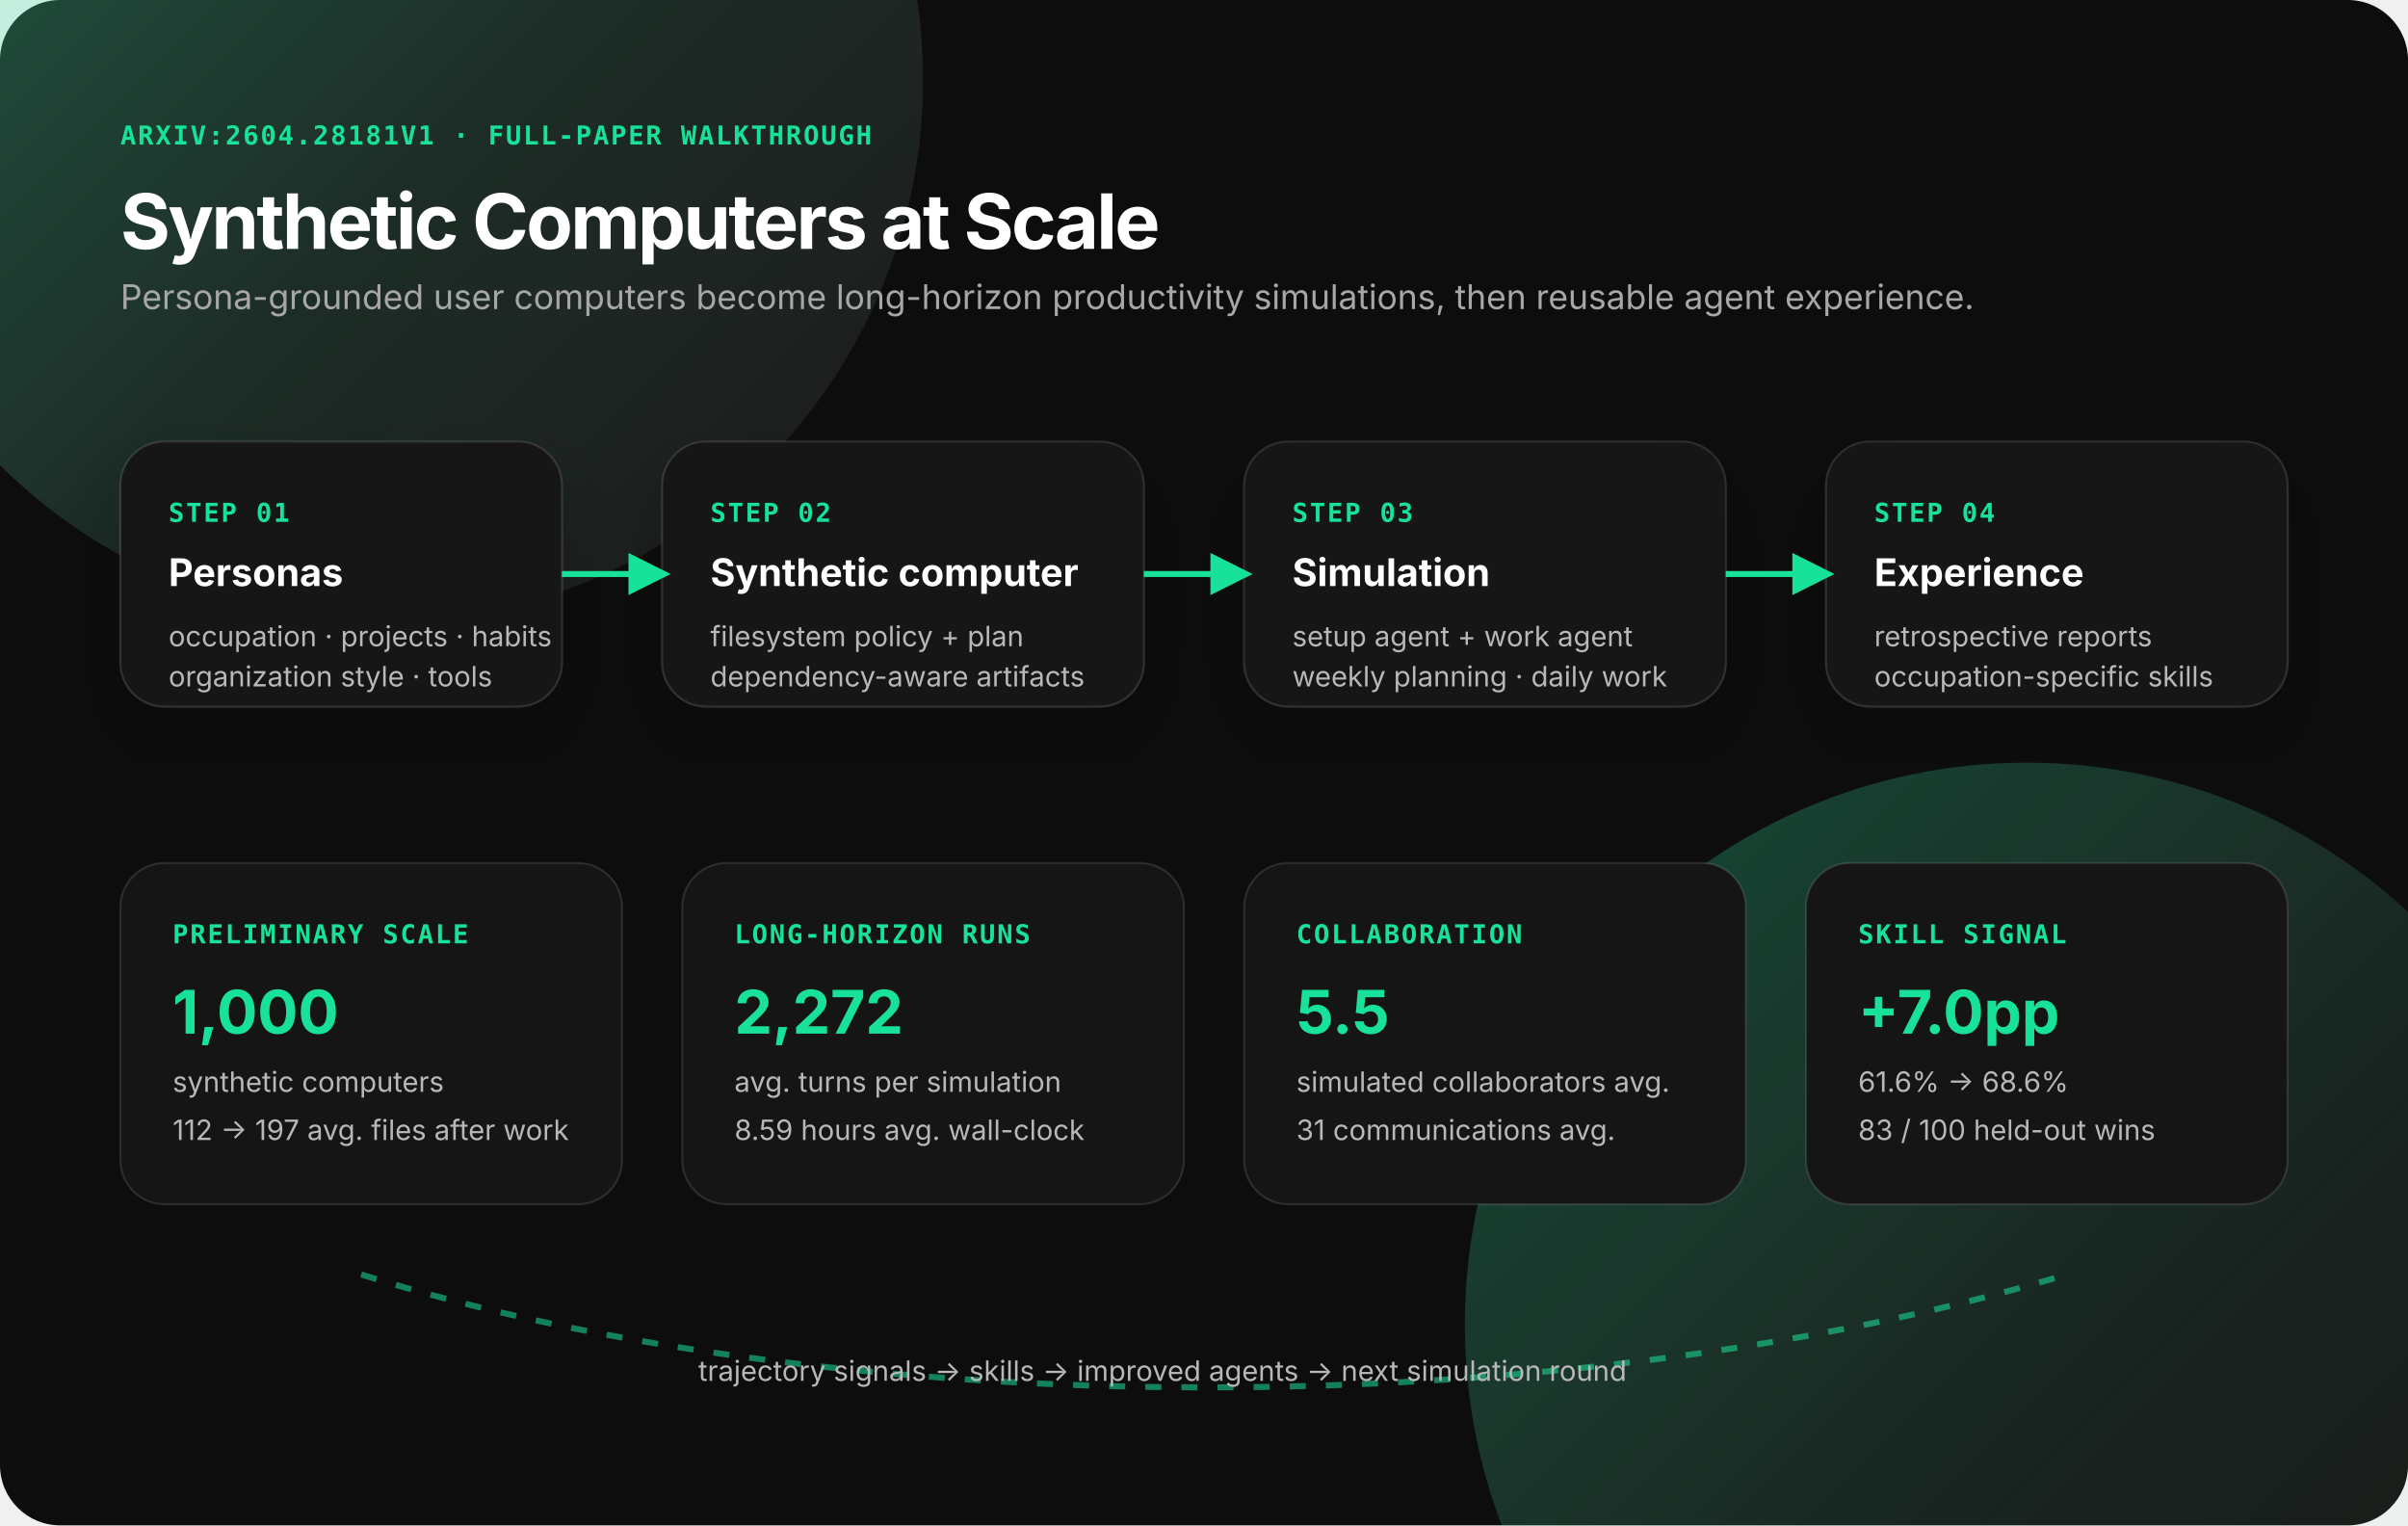
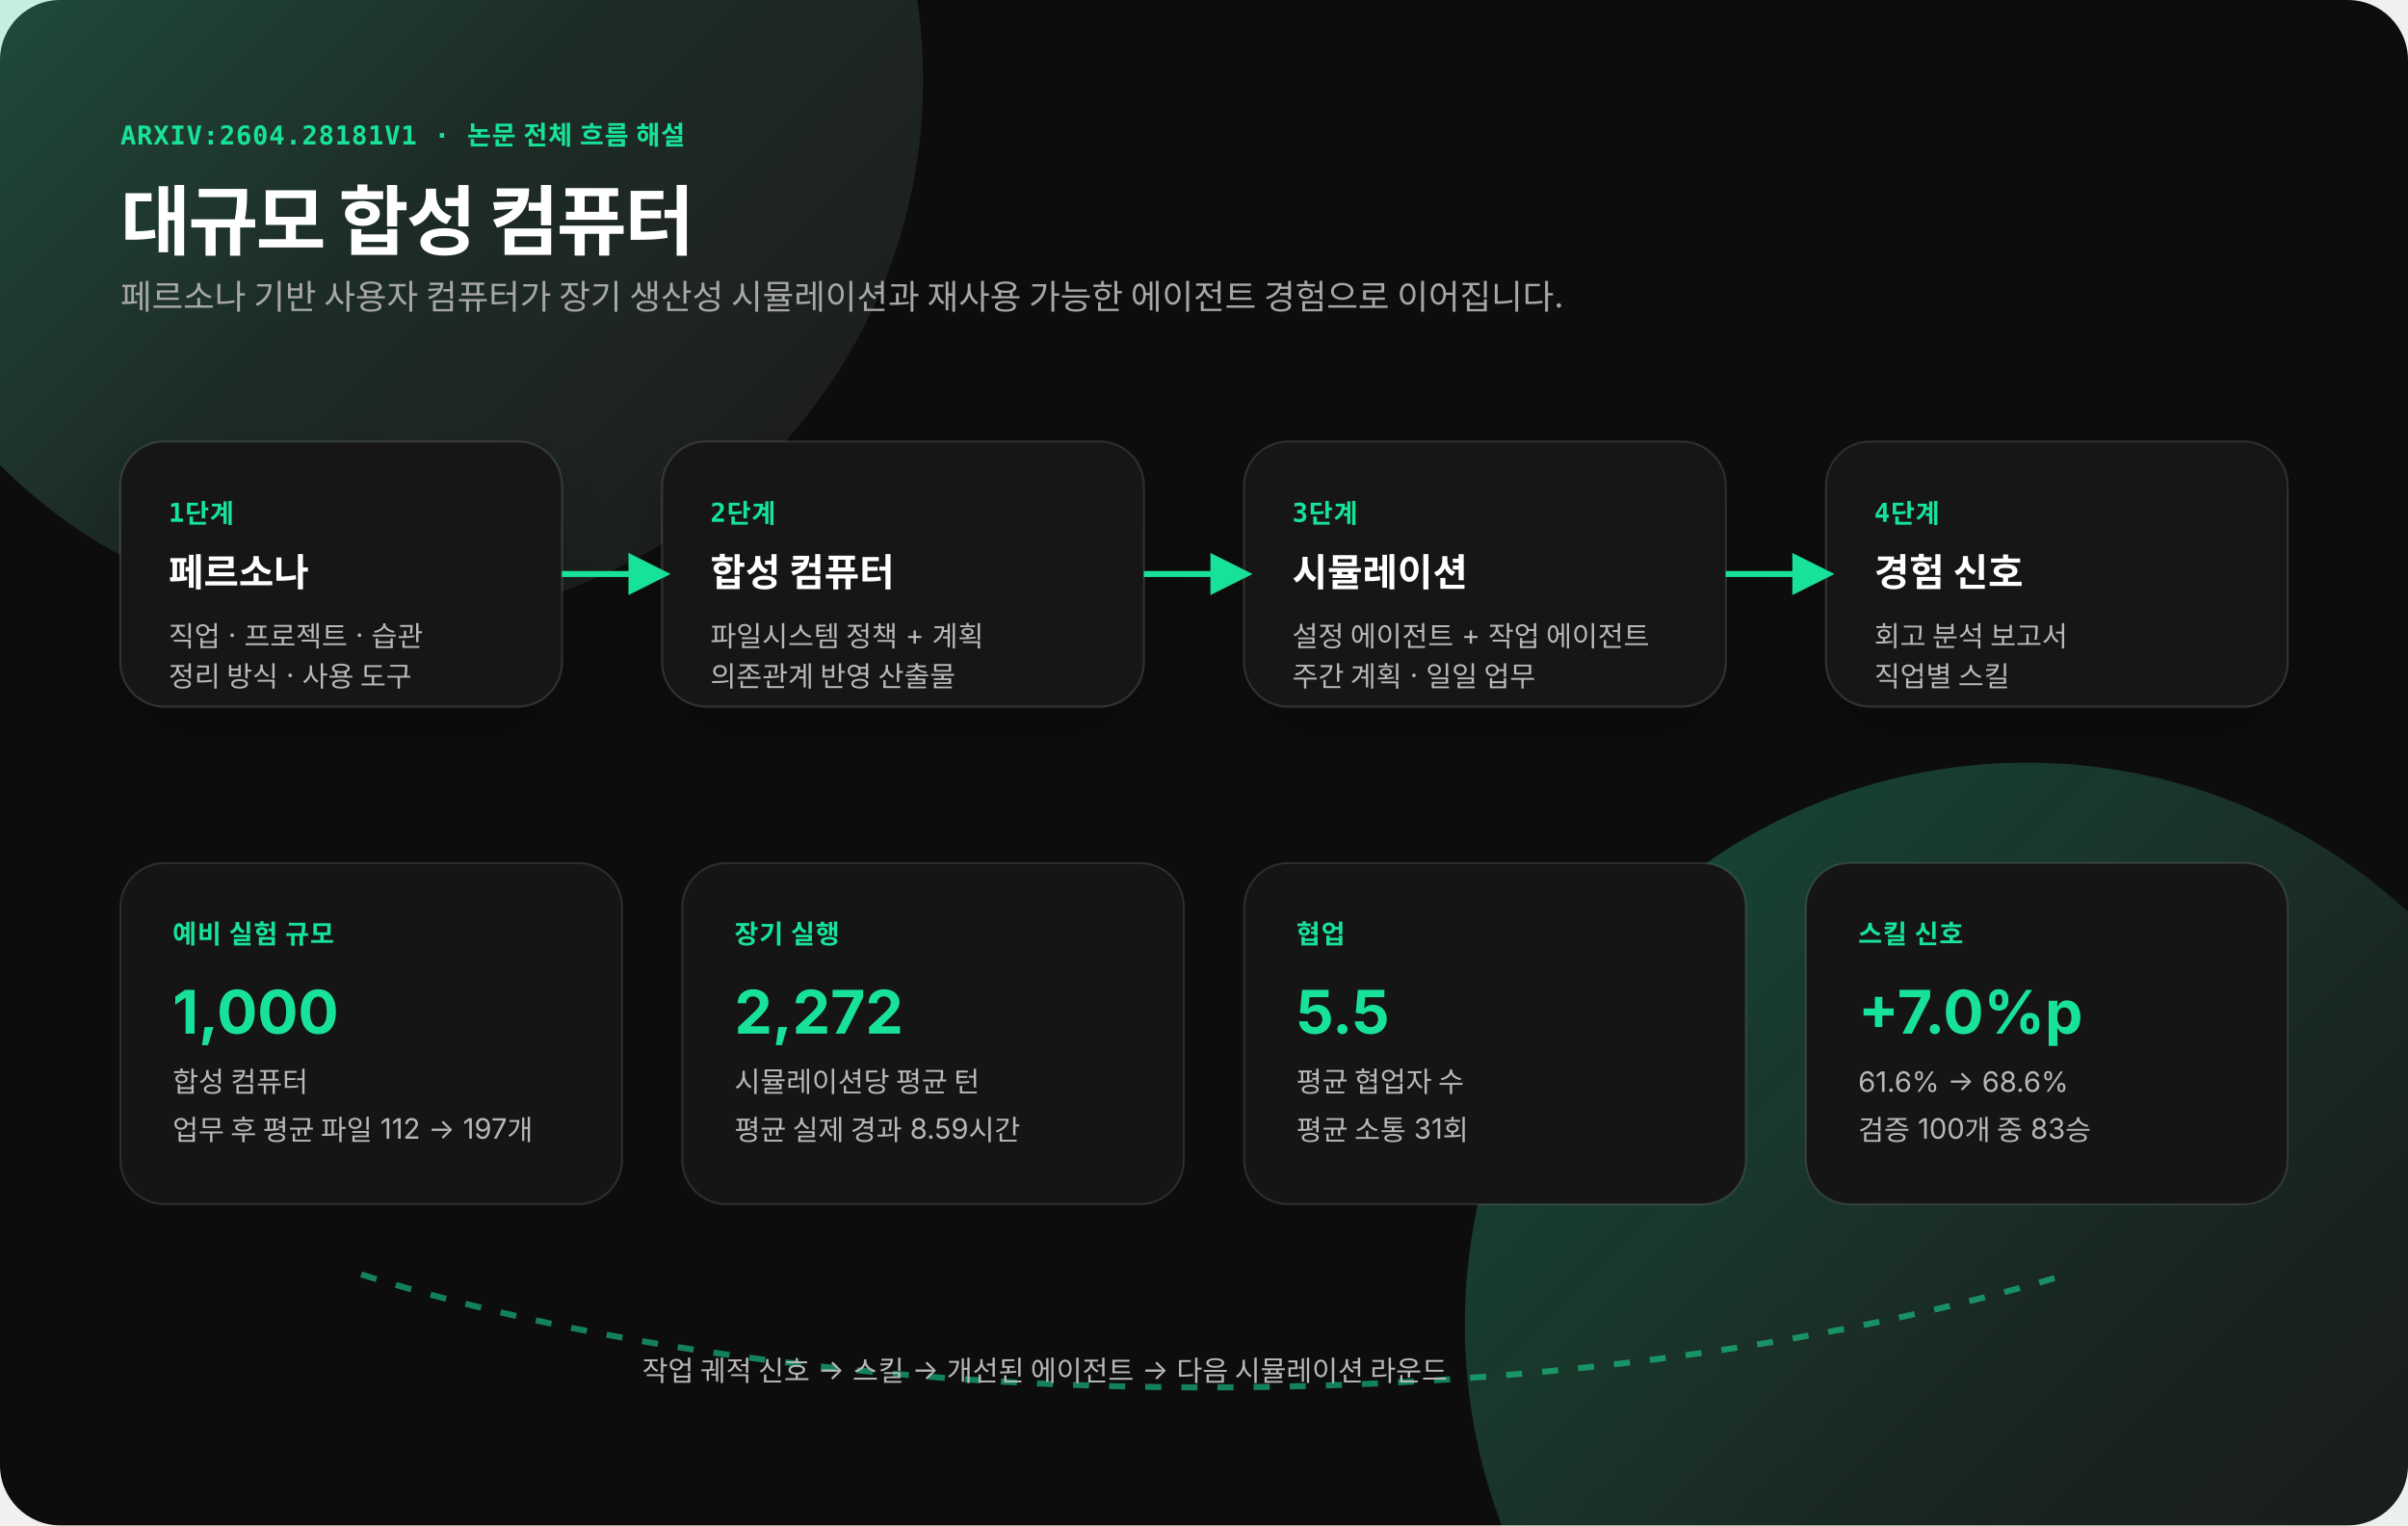
<svg xmlns="http://www.w3.org/2000/svg" viewBox="0 0 1200 760" role="img" aria-labelledby="title desc">
  <defs>
    <linearGradient id="g" x1="0" x2="1" y1="0" y2="1">
      <stop offset="0" stop-color="#18E299" stop-opacity="0.42" />
      <stop offset="0.56" stop-color="#7cf2c4" stop-opacity="0.14" />
      <stop offset="1" stop-color="#ffffff" stop-opacity="0.04" />
    </linearGradient>
    <filter id="shadow" x="-20%" y="-20%" width="140%" height="140%">
      <feDropShadow dx="0" dy="18" stdDeviation="18" flood-color="#000" flood-opacity="0.22" />
    </filter>
    <style>
      .bg{fill:#0d0d0d}.panel{fill:#151515;stroke:rgba(255,255,255,.12);stroke-width:1}.soft{fill:url(#g)}
-       .title{font:700 38px Inter,Arial,sans-serif;fill:#fff;letter-spacing:-1.2px}.sub{font:400 17px Inter,Arial,sans-serif;fill:#a7a7a7}.mono{font:600 13px 'Geist Mono','SFMono-Regular',monospace;fill:#18E299;letter-spacing:.9px}.label{font:650 19px Inter,Arial,sans-serif;fill:#fff}.small{font:400 14px Inter,Arial,sans-serif;fill:#b8b8b8}.num{font:700 30px Inter,Arial,sans-serif;fill:#18E299}.arrow{stroke:#18E299;stroke-width:3;fill:none;marker-end:url(#arrow)}
+       .title{font:700 38px 'Noto Sans KR',Inter,Arial,sans-serif;fill:#fff;letter-spacing:-1.2px}.sub{font:400 17px 'Noto Sans KR',Inter,Arial,sans-serif;fill:#a7a7a7}.mono{font:600 13px 'Noto Sans KR','Geist Mono','SFMono-Regular',monospace;fill:#18E299;letter-spacing:.4px}.label{font:650 19px 'Noto Sans KR',Inter,Arial,sans-serif;fill:#fff}.small{font:400 14px 'Noto Sans KR',Inter,Arial,sans-serif;fill:#b8b8b8}.num{font:700 30px Inter,Arial,sans-serif;fill:#18E299}.arrow{stroke:#18E299;stroke-width:3;fill:none;marker-end:url(#arrow)}
    </style>
    <marker id="arrow" viewBox="0 0 10 10" refX="8" refY="5" markerWidth="7" markerHeight="7" orient="auto-start-reverse">
      <path d="M 0 0 L 10 5 L 0 10 z" fill="#18E299" />
    </marker>
  </defs>
  <rect class="bg" width="1200" height="760" rx="30" />
  <circle cx="190" cy="40" r="270" class="soft" />
  <circle cx="1010" cy="660" r="280" class="soft" opacity=".7" />
-   <text x="60" y="72" class="mono">ARXIV:2604.28181V1 · FULL-PAPER WALKTHROUGH</text>
-   <text x="60" y="124" class="title">Synthetic Computers at Scale</text>
-   <text x="60" y="154" class="sub">Persona-grounded user computers become long-horizon productivity simulations, then reusable agent experience.</text>
+   <text x="60" y="72" class="mono">ARXIV:2604.28181V1 · 논문 전체 흐름 해설</text>
+   <text x="60" y="124" class="title">대규모 합성 컴퓨터</text>
+   <text x="60" y="154" class="sub">페르소나 기반 사용자 컴퓨터가 장기 생산성 시뮬레이션과 재사용 가능한 에이전트 경험으로 이어집니다.</text>
  <g filter="url(#shadow)">
    <rect x="60" y="220" width="220" height="132" rx="22" class="panel" />
-     <text x="84" y="260" class="mono">STEP 01</text>
-     <text x="84" y="292" class="label">Personas</text>
-     <text x="84" y="322" class="small">occupation · projects · habits</text>
-     <text x="84" y="342" class="small">organization style · tools</text>
+     <text x="84" y="260" class="mono">1단계</text>
+     <text x="84" y="292" class="label">페르소나</text>
+     <text x="84" y="322" class="small">직업 · 프로젝트 · 습관</text>
+     <text x="84" y="342" class="small">정리 방식 · 사용 도구</text>
    <rect x="330" y="220" width="240" height="132" rx="22" class="panel" />
-     <text x="354" y="260" class="mono">STEP 02</text>
-     <text x="354" y="292" class="label">Synthetic computer</text>
-     <text x="354" y="322" class="small">filesystem policy + plan</text>
-     <text x="354" y="342" class="small">dependency-aware artifacts</text>
+     <text x="354" y="260" class="mono">2단계</text>
+     <text x="354" y="292" class="label">합성 컴퓨터</text>
+     <text x="354" y="322" class="small">파일시스템 정책 + 계획</text>
+     <text x="354" y="342" class="small">의존관계 반영 산출물</text>
    <rect x="620" y="220" width="240" height="132" rx="22" class="panel" />
-     <text x="644" y="260" class="mono">STEP 03</text>
-     <text x="644" y="292" class="label">Simulation</text>
-     <text x="644" y="322" class="small">setup agent + work agent</text>
-     <text x="644" y="342" class="small">weekly planning · daily work</text>
+     <text x="644" y="260" class="mono">3단계</text>
+     <text x="644" y="292" class="label">시뮬레이션</text>
+     <text x="644" y="322" class="small">설정 에이전트 + 작업 에이전트</text>
+     <text x="644" y="342" class="small">주간 계획 · 일일 업무</text>
    <rect x="910" y="220" width="230" height="132" rx="22" class="panel" />
-     <text x="934" y="260" class="mono">STEP 04</text>
-     <text x="934" y="292" class="label">Experience</text>
-     <text x="934" y="322" class="small">retrospective reports</text>
-     <text x="934" y="342" class="small">occupation-specific skills</text>
+     <text x="934" y="260" class="mono">4단계</text>
+     <text x="934" y="292" class="label">경험 신호</text>
+     <text x="934" y="322" class="small">회고 분석 보고서</text>
+     <text x="934" y="342" class="small">직업별 스킬</text>
  </g>
  <path d="M280 286 C300 286 306 286 330 286" class="arrow" />
  <path d="M570 286 C590 286 596 286 620 286" class="arrow" />
  <path d="M860 286 C884 286 890 286 910 286" class="arrow" />
  <g>
    <rect x="60" y="430" width="250" height="170" rx="22" class="panel" />
-     <text x="86" y="470" class="mono">PRELIMINARY SCALE</text>
+     <text x="86" y="470" class="mono">예비 실험 규모</text>
    <text x="86" y="515" class="num">1,000</text>
-     <text x="86" y="544" class="small">synthetic computers</text>
-     <text x="86" y="568" class="small">112 → 197 avg. files after work</text>
+     <text x="86" y="544" class="small">합성 컴퓨터</text>
+     <text x="86" y="568" class="small">업무 후 평균 파일 112 → 197개</text>
    <rect x="340" y="430" width="250" height="170" rx="22" class="panel" />
-     <text x="366" y="470" class="mono">LONG-HORIZON RUNS</text>
+     <text x="366" y="470" class="mono">장기 실행</text>
    <text x="366" y="515" class="num">2,272</text>
-     <text x="366" y="544" class="small">avg. turns per simulation</text>
-     <text x="366" y="568" class="small">8.59 hours avg. wall-clock</text>
+     <text x="366" y="544" class="small">시뮬레이션당 평균 턴</text>
+     <text x="366" y="568" class="small">평균 실제 경과 8.59시간</text>
    <rect x="620" y="430" width="250" height="170" rx="22" class="panel" />
-     <text x="646" y="470" class="mono">COLLABORATION</text>
+     <text x="646" y="470" class="mono">협업</text>
    <text x="646" y="515" class="num">5.5</text>
-     <text x="646" y="544" class="small">simulated collaborators avg.</text>
-     <text x="646" y="568" class="small">31 communications avg.</text>
+     <text x="646" y="544" class="small">평균 협업자 수</text>
+     <text x="646" y="568" class="small">평균 소통 31회</text>
    <rect x="900" y="430" width="240" height="170" rx="22" class="panel" />
-     <text x="926" y="470" class="mono">SKILL SIGNAL</text>
-     <text x="926" y="515" class="num">+7.0pp</text>
+     <text x="926" y="470" class="mono">스킬 신호</text>
+     <text x="926" y="515" class="num">+7.0%p</text>
    <text x="926" y="544" class="small">61.6% → 68.6%</text>
-     <text x="926" y="568" class="small">83 / 100 held-out wins</text>
+     <text x="926" y="568" class="small">검증 100개 중 83승</text>
  </g>
  <path d="M180 635 C420 710 780 710 1030 635" stroke="#18E299" stroke-opacity=".55" stroke-width="3" fill="none" stroke-dasharray="8 10" />
-   <text x="348" y="688" class="small">trajectory signals → skills → improved agents → next simulation round</text>
+   <text x="320" y="688" class="small">작업 궤적 신호 → 스킬 → 개선된 에이전트 → 다음 시뮬레이션 라운드</text>
</svg>
